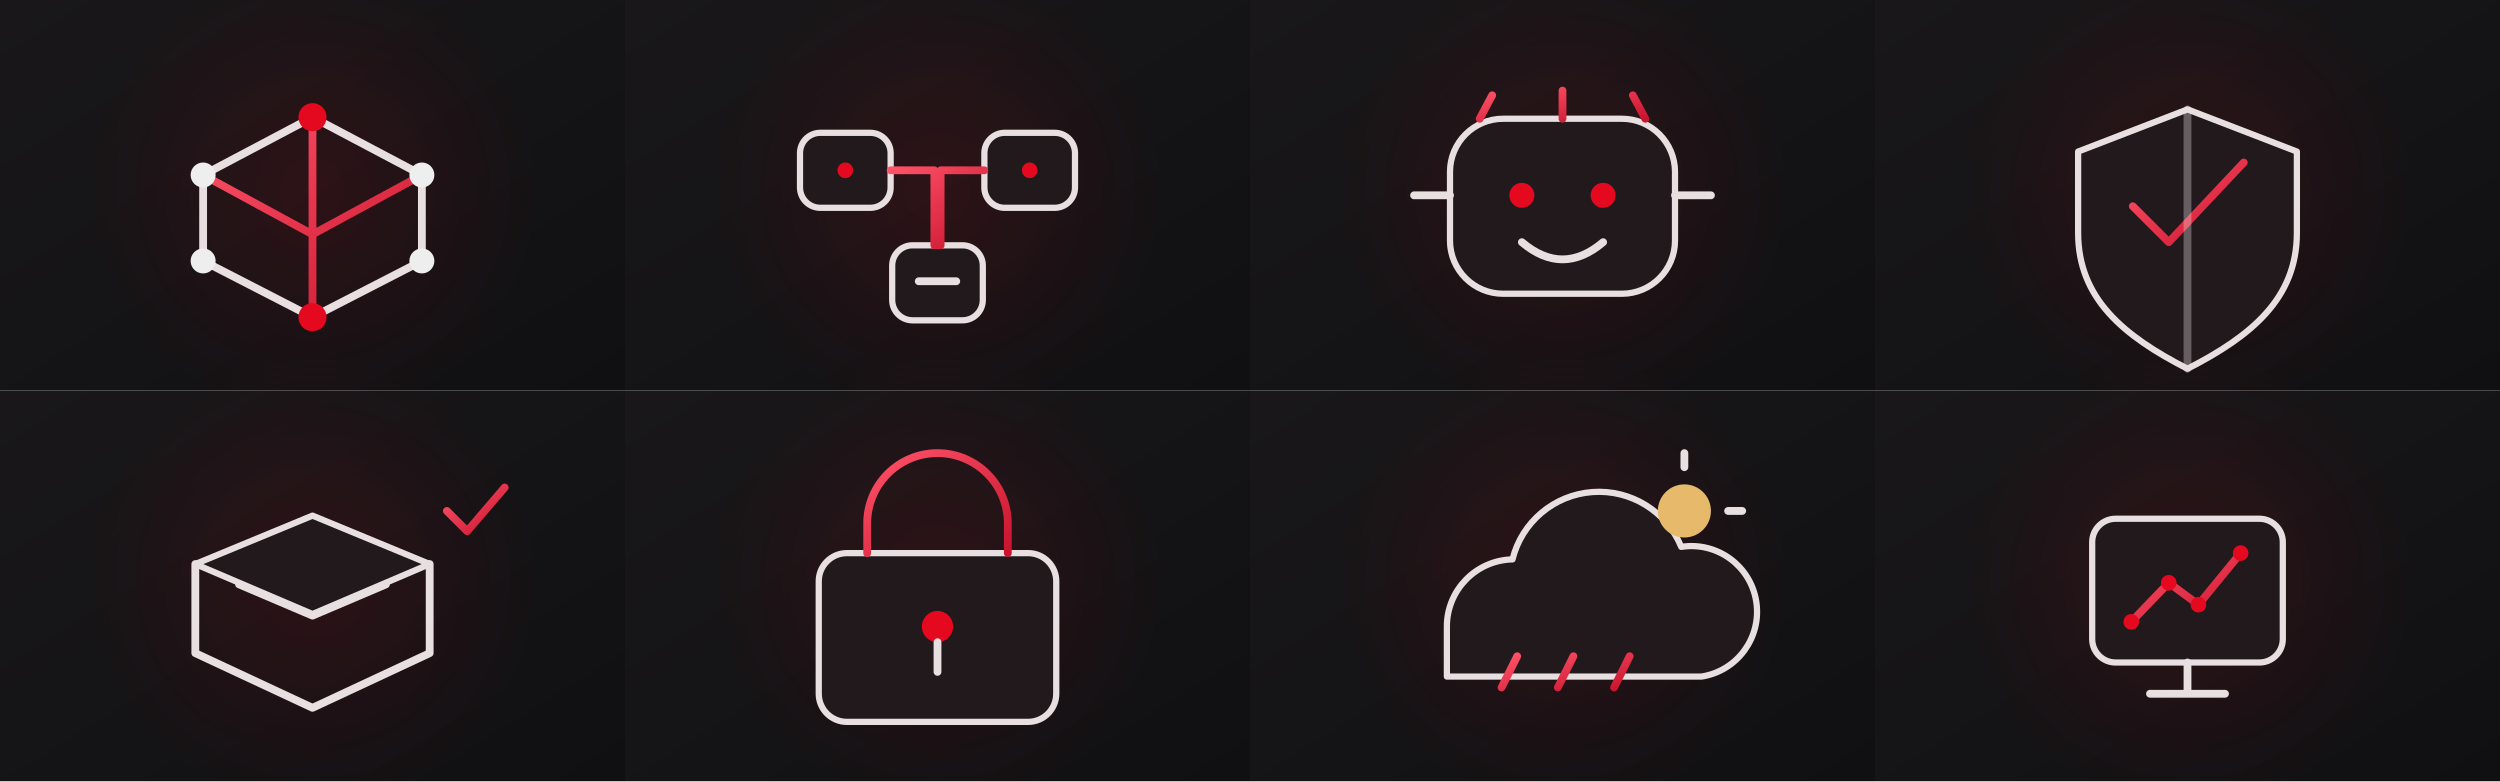
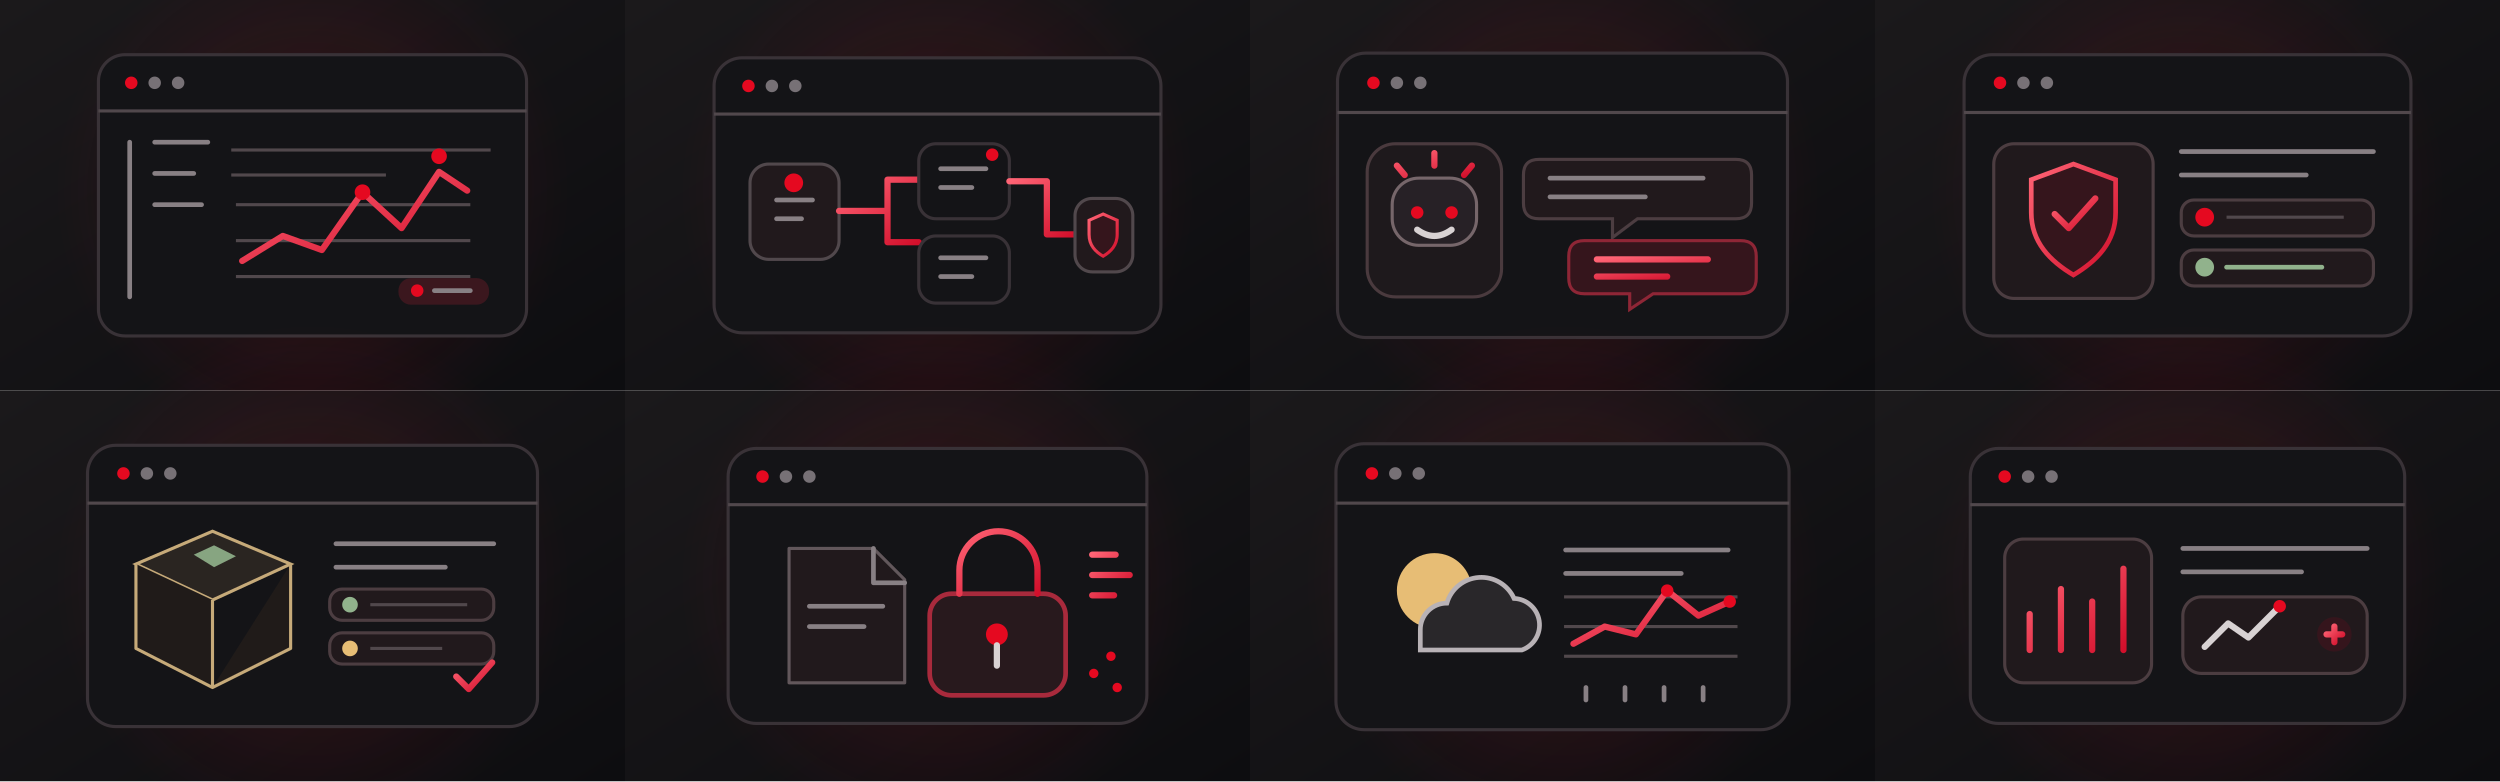
<svg xmlns="http://www.w3.org/2000/svg" viewBox="0 0 1600 500" width="1600" height="500" role="img" aria-labelledby="title desc">
  <defs>
    <linearGradient id="bg" x1="0" y1="0" x2="1" y2="1">
-       <stop stop-color="#191719" />
-       <stop offset="1" stop-color="#101012" />
+       <stop stop-color="#1b191b" />
+       <stop offset="1" stop-color="#0d0d10" />
    </linearGradient>
    <linearGradient id="accent" x1="0" y1="0" x2="1" y2="1">
-       <stop stop-color="#ff5368" />
-       <stop offset="1" stop-color="#c9142e" />
+       <stop stop-color="#ff6475" />
+       <stop offset="1" stop-color="#d20f2b" />
    </linearGradient>
    <radialGradient id="halo">
-       <stop stop-color="#e50920" stop-opacity=".12" />
+       <stop stop-color="#e50920" stop-opacity=".17" />
      <stop offset="1" stop-color="#e50920" stop-opacity="0" />
    </radialGradient>
    <style>
-   .line{fill:none;stroke:#e8dfe0;stroke-width:5;stroke-linecap:round;stroke-linejoin:round}
-   .red{fill:none;stroke:url(#accent);stroke-width:5;stroke-linecap:round;stroke-linejoin:round}
-   .fill{fill:#21191c;stroke:#e8dfe0;stroke-width:4;stroke-linejoin:round}
+   .panel{fill:#141417;stroke:#393237;stroke-width:2}
+   .edge{fill:none;stroke:#51484c;stroke-width:2}
+   .line{fill:none;stroke:#d8d2d3;stroke-width:4;stroke-linecap:round;stroke-linejoin:round}
+   .soft{fill:none;stroke:#888084;stroke-width:3;stroke-linecap:round;stroke-linejoin:round}
+   .red{fill:none;stroke:url(#accent);stroke-width:4;stroke-linecap:round;stroke-linejoin:round}
  .hot{fill:#e50920}
-   .muted{fill:#777176}
+   .pale{fill:#e8e2e3}
+   .dim{fill:#777176}
+   .gold{fill:#e7bd75}
+   .green{fill:#91b28c}
 </style>
  </defs>
  <g transform="translate(0 0)">
    <rect width="400" height="250" fill="url(#bg)" />
-     <circle cx="200" cy="122" r="145" fill="url(#halo)" />
-     <path class="line" d="M200 75L130 112v55l70 36 70-36v-55z" />
-     <path class="red" d="M200 75v128M130 112l70 38 70-38" />
-     <circle cx="200" cy="75" r="9" class="hot" />
-     <circle cx="130" cy="112" r="8" fill="#eee" />
-     <circle cx="270" cy="112" r="8" fill="#eee" />
-     <circle cx="130" cy="167" r="8" fill="#eee" />
-     <circle cx="270" cy="167" r="8" fill="#eee" />
-     <circle cx="200" cy="203" r="9" class="hot" />
+     <circle cx="200" cy="122" r="165" fill="url(#halo)" />
+     <rect x="63" y="35" width="274" height="180" rx="17" class="panel" />
+     <path d="M63 71h274" class="edge" />
+     <circle cx="84" cy="53" r="4" class="hot" />
+     <circle cx="99" cy="53" r="4" class="dim" />
+     <circle cx="114" cy="53" r="4" class="dim" />
+     <path d="M83 91v99M99 91h34M99 111h25M99 131h30" class="soft" />
+     <path d="M148 96h166M148 112h99" class="edge" />
+     <path d="M151 177h150M151 154h150M151 131h150" class="edge" />
+     <path d="M155 167l26-16 25 9 26-37 25 23 24-36 18 12" class="red" />
+     <circle cx="232" cy="123" r="5" class="hot" />
+     <circle cx="281" cy="100" r="5" class="hot" />
+     <rect x="255" y="178" width="58" height="17" rx="8" fill="#3b171e" />
+     <circle cx="267" cy="186" r="4" class="hot" />
+     <path d="M278 186h23" class="soft" />
  </g>
  <g transform="translate(400 0)">
    <rect width="400" height="250" fill="url(#bg)" />
-     <circle cx="200" cy="122" r="145" fill="url(#halo)" />
-     <rect x="112" y="85" width="58" height="48" rx="13" class="fill" />
-     <rect x="230" y="85" width="58" height="48" rx="13" class="fill" />
-     <rect x="171" y="157" width="58" height="48" rx="13" class="fill" />
-     <path class="red" d="M170 109h28v48M230 109h-28v48M200 133v24" />
-     <circle cx="141" cy="109" r="5" class="hot" />
-     <circle cx="259" cy="109" r="5" class="hot" />
-     <path class="line" d="M188 180h24" />
+     <circle cx="200" cy="122" r="165" fill="url(#halo)" />
+     <rect x="57" y="37" width="286" height="176" rx="18" class="panel" />
+     <path d="M57 73h286" class="edge" />
+     <circle cx="79" cy="55" r="4" class="hot" />
+     <circle cx="94" cy="55" r="4" class="dim" />
+     <circle cx="109" cy="55" r="4" class="dim" />
+     <rect x="80" y="105" width="57" height="61" rx="12" fill="#21191c" stroke="#51484c" stroke-width="2" />
+     <path d="M97 128h23M97 140h16" class="soft" />
+     <circle cx="108" cy="117" r="6" class="hot" />
+     <path d="M137 135h31m0 0v-20h20m-20 20v20h20" class="red" />
+     <rect x="188" y="92" width="58" height="48" rx="11" class="panel" />
+     <path d="M202 108h29M202 120h20" class="soft" />
+     <circle cx="235" cy="99" r="4" class="hot" />
+     <rect x="188" y="151" width="58" height="43" rx="11" class="panel" />
+     <path d="M202 165h29M202 177h20" class="soft" />
+     <path d="M246 116h24v34m0 0h18" class="red" />
+     <rect x="288" y="127" width="37" height="47" rx="11" fill="#21191c" stroke="#51484c" stroke-width="2" />
+     <path d="M306 137l9 4v9c0 7-4 11-9 14-5-3-9-7-9-14v-9z" fill="#35151c" stroke="url(#accent)" stroke-width="2" />
  </g>
  <g transform="translate(800 0)">
    <rect width="400" height="250" fill="url(#bg)" />
-     <circle cx="200" cy="122" r="145" fill="url(#halo)" />
-     <rect x="128" y="76" width="144" height="112" rx="34" class="fill" />
-     <path class="red" d="M200 58v18M155 61l-8 15M245 61l8 15" />
-     <circle cx="174" cy="125" r="8" class="hot" />
-     <circle cx="226" cy="125" r="8" class="hot" />
-     <path class="line" d="M174 155q26 22 52 0" />
-     <path class="line" d="M105 125h23M272 125h23" />
+     <circle cx="200" cy="122" r="165" fill="url(#halo)" />
+     <rect x="56" y="34" width="288" height="182" rx="18" class="panel" />
+     <path d="M56 72h288" class="edge" />
+     <circle cx="79" cy="53" r="4" class="hot" />
+     <circle cx="94" cy="53" r="4" class="dim" />
+     <circle cx="109" cy="53" r="4" class="dim" />
+     <rect x="75" y="92" width="86" height="98" rx="18" fill="#1e191c" stroke="#4a3a3e" stroke-width="2" />
+     <rect x="91" y="114" width="54" height="43" rx="17" fill="#272126" stroke="#76666a" stroke-width="2" />
+     <circle cx="107" cy="136" r="4" class="hot" />
+     <circle cx="129" cy="136" r="4" class="hot" />
+     <path d="M107 147q11 8 22 0" class="line" />
+     <path d="M118 106v-8m-19 14-5-6m43 6 5-6" class="red" />
+     <path d="M185 102h126q10 0 10 10v18q0 10-10 10h-63l-16 12v-12h-47q-10 0-10-10v-18q0-10 10-10z" fill="#21191c" stroke="#4c3d41" stroke-width="2" />
+     <path d="M192 114h98M192 126h61" class="soft" />
+     <path d="M214 154h100q10 0 10 10v14q0 10-10 10h-56l-15 10v-10h-29q-10 0-10-10v-14q0-10 10-10z" fill="#35151c" stroke="#8e2636" stroke-width="2" />
+     <path d="M222 166h71M222 177h45" class="red" />
  </g>
  <g transform="translate(1200 0)">
    <rect width="400" height="250" fill="url(#bg)" />
-     <circle cx="200" cy="122" r="145" fill="url(#halo)" />
-     <path class="fill" d="M200 70l70 27v52c0 42-29 66-70 87-41-21-70-45-70-87V97z" />
-     <path class="red" d="M165 132l23 23 48-51" />
-     <path class="line" d="M200 70v166" opacity=".35" />
+     <circle cx="200" cy="122" r="165" fill="url(#halo)" />
+     <rect x="57" y="35" width="286" height="180" rx="18" class="panel" />
+     <path d="M57 72h286" class="edge" />
+     <circle cx="80" cy="53" r="4" class="hot" />
+     <circle cx="95" cy="53" r="4" class="dim" />
+     <circle cx="110" cy="53" r="4" class="dim" />
+     <rect x="76" y="92" width="102" height="99" rx="13" fill="#20191c" stroke="#4c3d41" stroke-width="2" />
+     <path d="M127 105l27 10v21c0 19-12 31-27 40-15-9-27-21-27-40v-21z" fill="#35151c" stroke="url(#accent)" stroke-width="3" />
+     <path d="M115 137l9 9 17-19" class="red" />
+     <path d="M196 97h123M196 112h80" class="soft" />
+     <rect x="196" y="128" width="123" height="23" rx="8" fill="#21191c" stroke="#4c3d41" stroke-width="2" />
+     <circle cx="211" cy="139" r="6" class="hot" />
+     <path d="M225 139h75" class="edge" />
+     <rect x="196" y="160" width="123" height="23" rx="8" fill="#21191c" stroke="#4c3d41" stroke-width="2" />
+     <circle cx="211" cy="171" r="6" class="green" />
+     <path d="M225 171h61" class="edge" />
+     <path d="M225 171h61" stroke="#91b28c" stroke-width="3" stroke-linecap="round" />
  </g>
  <g transform="translate(0 250)">
    <rect width="400" height="250" fill="url(#bg)" />
-     <circle cx="200" cy="122" r="145" fill="url(#halo)" />
-     <path class="fill" d="M200 80l75 31-75 32-75-32z" />
-     <path class="line" d="M125 111v57l75 35 75-35v-57" />
-     <path class="red" d="M200 143v60" />
-     <path class="line" d="M153 124l47 20 47-20" />
-     <path class="red" d="M286 77l13 13 24-28" />
+     <circle cx="200" cy="122" r="165" fill="url(#halo)" />
+     <rect x="56" y="35" width="288" height="180" rx="18" class="panel" />
+     <path d="M56 72h288" class="edge" />
+     <circle cx="79" cy="53" r="4" class="hot" />
+     <circle cx="94" cy="53" r="4" class="dim" />
+     <circle cx="109" cy="53" r="4" class="dim" />
+     <path d="M87 111l49-21 50 21-50 23z" fill="#2a2521" stroke="#c6aa79" stroke-width="2" />
+     <path d="M87 111v54l49 25v-56m50-23v54l-50 25" fill="#201b19" stroke="#c6aa79" stroke-width="2" stroke-linejoin="round" />
+     <path d="M124 105l13-6 14 7-14 7z" fill="#91b28c" opacity=".9" />
+     <path d="M215 98h101M215 113h70" class="soft" />
+     <rect x="211" y="127" width="105" height="20" rx="8" fill="#21191c" stroke="#4c3d41" stroke-width="2" />
+     <circle cx="224" cy="137" r="5" class="green" />
+     <path d="M237 137h62" class="edge" />
+     <rect x="211" y="155" width="105" height="20" rx="8" fill="#21191c" stroke="#4c3d41" stroke-width="2" />
+     <circle cx="224" cy="165" r="5" class="gold" />
+     <path d="M237 165h46" class="edge" />
+     <path d="M292 183l8 8 15-17" class="red" />
  </g>
  <g transform="translate(400 250)">
    <rect width="400" height="250" fill="url(#bg)" />
-     <circle cx="200" cy="122" r="145" fill="url(#halo)" />
-     <rect x="124" y="104" width="152" height="108" rx="18" class="fill" />
-     <path class="red" d="M155 104V85a45 45 0 0190 0v19" />
-     <circle cx="200" cy="151" r="10" class="hot" />
-     <path class="line" d="M200 161v19" />
+     <circle cx="200" cy="122" r="165" fill="url(#halo)" />
+     <rect x="66" y="37" width="268" height="176" rx="18" class="panel" />
+     <path d="M66 73h268" class="edge" />
+     <circle cx="88" cy="55" r="4" class="hot" />
+     <circle cx="103" cy="55" r="4" class="dim" />
+     <circle cx="118" cy="55" r="4" class="dim" />
+     <path d="M105 101h54l20 20v66h-74z" fill="#21191c" stroke="#62575b" stroke-width="2" stroke-linejoin="round" />
+     <path d="M159 101v22h20" class="soft" />
+     <path d="M118 138h47M118 151h35" class="soft" />
+     <rect x="195" y="130" width="87" height="65" rx="14" fill="#28191d" stroke="#a82a3c" stroke-width="3" />
+     <path d="M214 130v-15a25 25 0 0150 0v15" class="red" />
+     <circle cx="238" cy="156" r="7" class="hot" />
+     <path d="M238 163v13" class="line" />
+     <path d="M299 105h15m-15 13h24m-24 13h14" class="red" />
+     <circle cx="311" cy="170" r="3" class="hot" />
+     <circle cx="300" cy="181" r="3" class="hot" />
+     <circle cx="315" cy="190" r="3" class="hot" />
  </g>
  <g transform="translate(800 250)">
    <rect width="400" height="250" fill="url(#bg)" />
-     <circle cx="200" cy="122" r="145" fill="url(#halo)" />
-     <path class="fill" d="M126 151a43 43 0 0142-43 57 57 0 01108-8 42 42 0 0113 83H126z" />
-     <path class="red" d="M171 170l-10 20M207 170l-10 20M243 170l-10 20" />
-     <circle cx="278" cy="77" r="17" fill="#e6b96b" />
-     <path class="line" d="M278 49v-9M306 77h9" />
+     <circle cx="200" cy="122" r="165" fill="url(#halo)" />
+     <rect x="55" y="34" width="290" height="183" rx="18" class="panel" />
+     <path d="M55 72h290" class="edge" />
+     <circle cx="78" cy="53" r="4" class="hot" />
+     <circle cx="93" cy="53" r="4" class="dim" />
+     <circle cx="108" cy="53" r="4" class="dim" />
+     <circle cx="118" cy="128" r="24" class="gold" />
+     <path d="M118 92v-9m0 81v-9m-36-27h-9m99 0h-9m-70-26-6-6m57 57-6-6" class="gold" stroke-width="3" />
+     <path d="M109 153a17 17 0 0117-17 23 23 0 0143-3 17 17 0 015 33h-65z" fill="#29272a" stroke="#b8b2b6" stroke-width="3" />
+     <path d="M202 102h104M202 117h74" class="soft" />
+     <path d="M201 170h111M201 151h111M201 132h111" class="edge" />
+     <path d="M207 162l20-11 20 5 20-28 20 16 20-9" class="red" />
+     <circle cx="267" cy="128" r="4" class="hot" />
+     <circle cx="307" cy="135" r="4" class="hot" />
+     <path d="M215 190v8m25-8v8m25-8v8m25-8v8" class="soft" />
  </g>
  <g transform="translate(1200 250)">
    <rect width="400" height="250" fill="url(#bg)" />
-     <circle cx="200" cy="122" r="145" fill="url(#halo)" />
-     <rect x="139" y="82" width="122" height="92" rx="15" class="fill" />
-     <path class="red" d="M164 148l24-25 19 14 27-33" />
-     <circle cx="164" cy="148" r="5" class="hot" />
-     <circle cx="188" cy="123" r="5" class="hot" />
-     <circle cx="207" cy="137" r="5" class="hot" />
-     <circle cx="234" cy="104" r="5" class="hot" />
-     <path class="line" d="M176 194h48M200 174v20" />
+     <circle cx="200" cy="122" r="165" fill="url(#halo)" />
+     <rect x="61" y="37" width="278" height="176" rx="18" class="panel" />
+     <path d="M61 73h278" class="edge" />
+     <circle cx="83" cy="55" r="4" class="hot" />
+     <circle cx="98" cy="55" r="4" class="dim" />
+     <circle cx="113" cy="55" r="4" class="dim" />
+     <rect x="83" y="95" width="94" height="92" rx="12" fill="#20191c" stroke="#4c3d41" stroke-width="2" />
+     <path d="M99 166v-23m20 23v-39m20 39v-31m20 31v-52" class="red" />
+     <path d="M197 101h118M197 116h76" class="soft" />
+     <rect x="197" y="132" width="118" height="49" rx="12" fill="#21191c" stroke="#4c3d41" stroke-width="2" />
+     <path d="M211 164l15-15 13 9 20-20" class="line" />
+     <circle cx="259" cy="138" r="4" class="hot" />
+     <circle cx="294" cy="156" r="11" fill="#35151c" />
+     <path d="M289 156h10m-5-5v10" class="red" />
  </g>
</svg>
